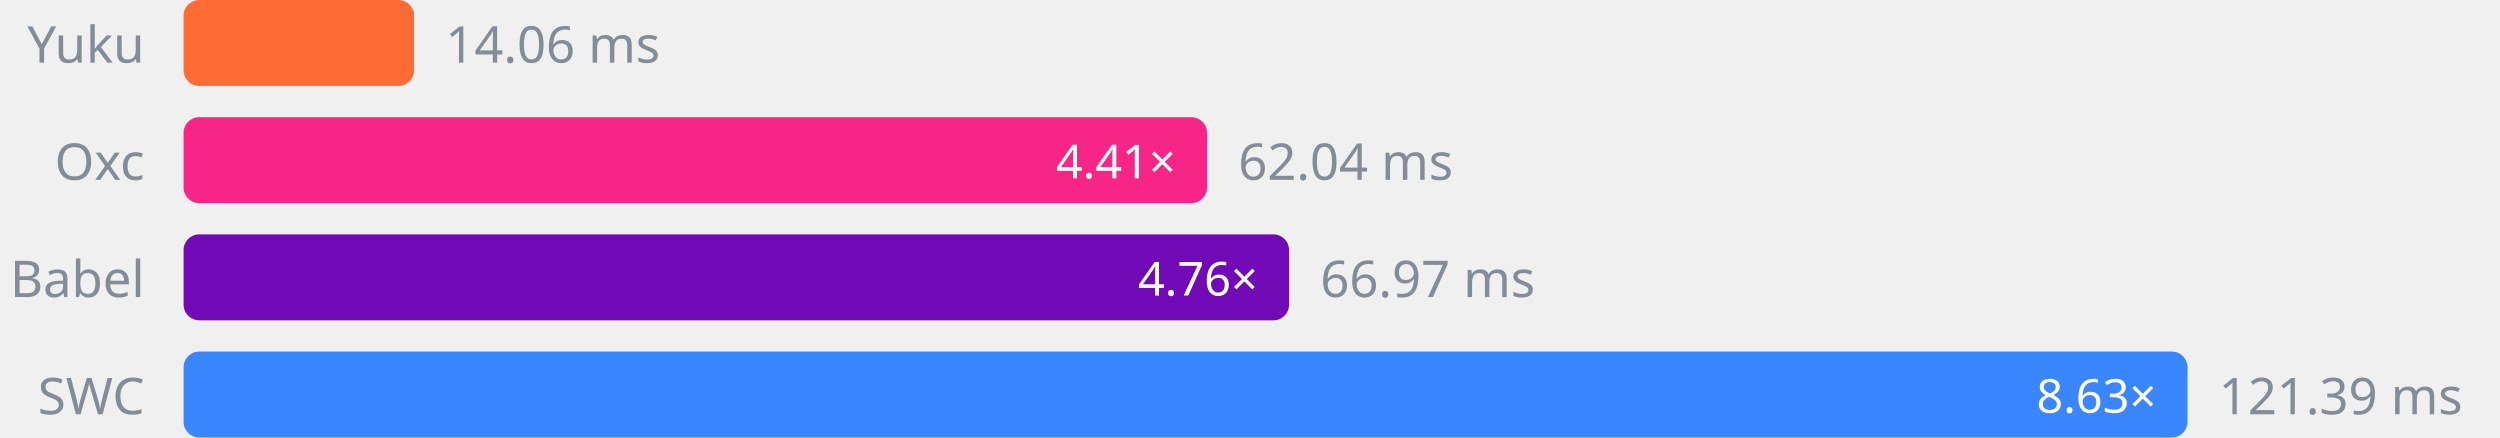
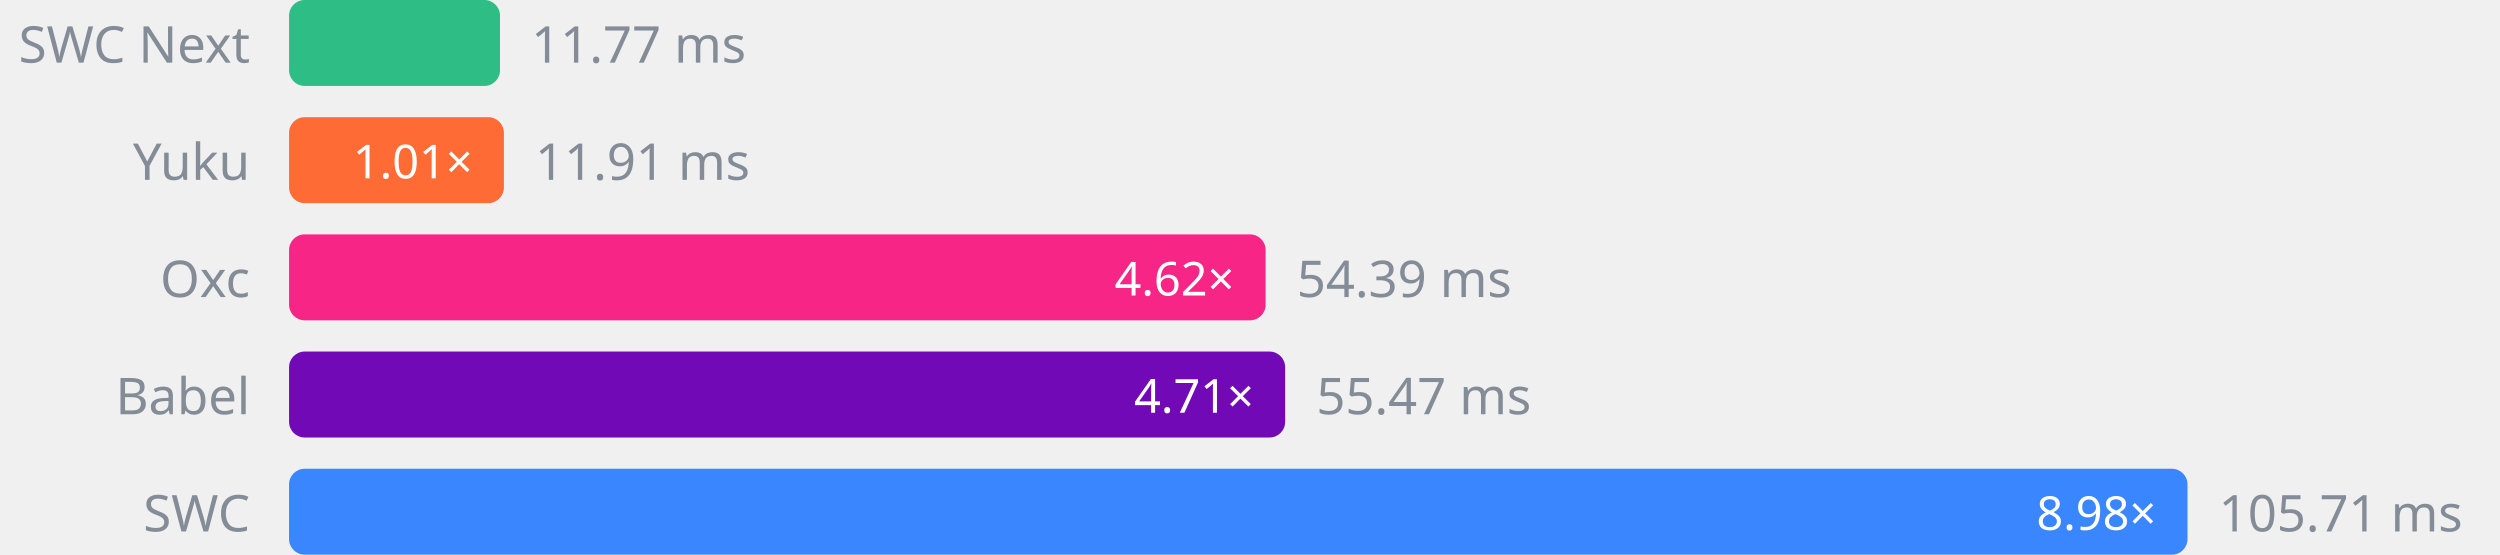
- <svg xmlns="http://www.w3.org/2000/svg" width="640" height="112" viewBox="0 0 640 112">
+ <svg xmlns="http://www.w3.org/2000/svg" width="640" height="142" viewBox="0 0 640 142">
  <style>
    text { font: 13px -apple-system, BlinkMacSystemFont, "Segoe UI", "Noto Sans", Helvetica, Arial, sans-serif; fill: #848d97; dominant-baseline: central; font-variant-numeric: tabular-nums }
    .ratio { font-size: 12px; fill: #fff }
  </style>
-   <text x="37" y="11" text-anchor="end">Yuku</text>
-   <rect x="47" y="0" width="59" height="22" rx="4" fill="#FF6B35" />
-   <text x="114" y="11">14.06 ms</text>
-   <text x="37" y="41" text-anchor="end">Oxc</text>
-   <rect x="47" y="30" width="262" height="22" rx="4" fill="#F72585" />
-   <text x="317" y="41">62.04 ms</text>
-   <text class="ratio" x="301" y="41" text-anchor="end">4.41×</text>
-   <text x="37" y="71" text-anchor="end">Babel</text>
-   <rect x="47" y="60" width="283" height="22" rx="4" fill="#7209B7" />
-   <text x="338" y="71">66.97 ms</text>
-   <text class="ratio" x="322" y="71" text-anchor="end">4.76×</text>
-   <text x="37" y="101" text-anchor="end">SWC</text>
-   <rect x="47" y="90" width="513" height="22" rx="4" fill="#3A86FF" />
-   <text x="568" y="101">121.39 ms</text>
-   <text class="ratio" x="552" y="101" text-anchor="end">8.63×</text>
+   <text x="64" y="11" text-anchor="end">SWC Next</text>
+   <rect x="74" y="0" width="54" height="22" rx="4" fill="#2DBD85" />
+   <text x="136" y="11">11.77 ms</text>
+   <text x="64" y="41" text-anchor="end">Yuku</text>
+   <rect x="74" y="30" width="55" height="22" rx="4" fill="#FF6B35" />
+   <text x="137" y="41">11.91 ms</text>
+   <text class="ratio" x="121" y="41" text-anchor="end">1.01×</text>
+   <text x="64" y="71" text-anchor="end">Oxc</text>
+   <rect x="74" y="60" width="250" height="22" rx="4" fill="#F72585" />
+   <text x="332" y="71">54.39 ms</text>
+   <text class="ratio" x="316" y="71" text-anchor="end">4.62×</text>
+   <text x="64" y="101" text-anchor="end">Babel</text>
+   <rect x="74" y="90" width="255" height="22" rx="4" fill="#7209B7" />
+   <text x="337" y="101">55.47 ms</text>
+   <text class="ratio" x="321" y="101" text-anchor="end">4.71×</text>
+   <text x="64" y="131" text-anchor="end">SWC</text>
+   <rect x="74" y="120" width="486" height="22" rx="4" fill="#3A86FF" />
+   <text x="568" y="131">105.71 ms</text>
+   <text class="ratio" x="552" y="131" text-anchor="end">8.98×</text>
</svg>
